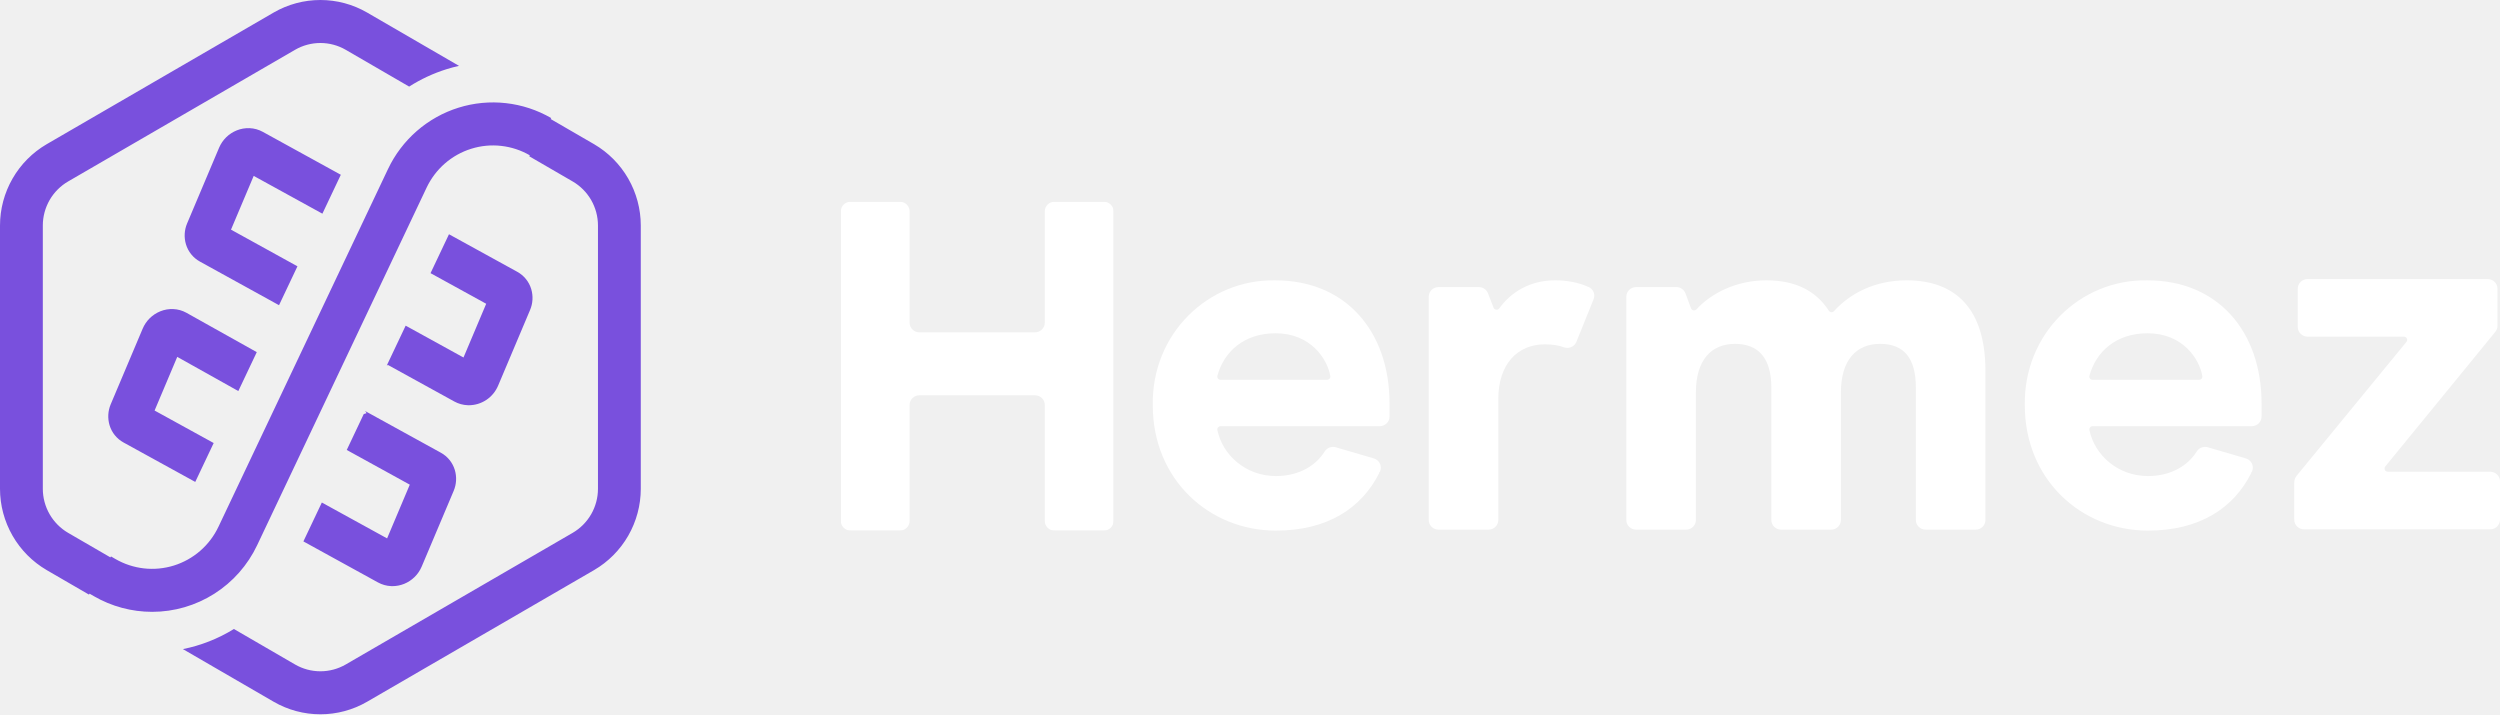
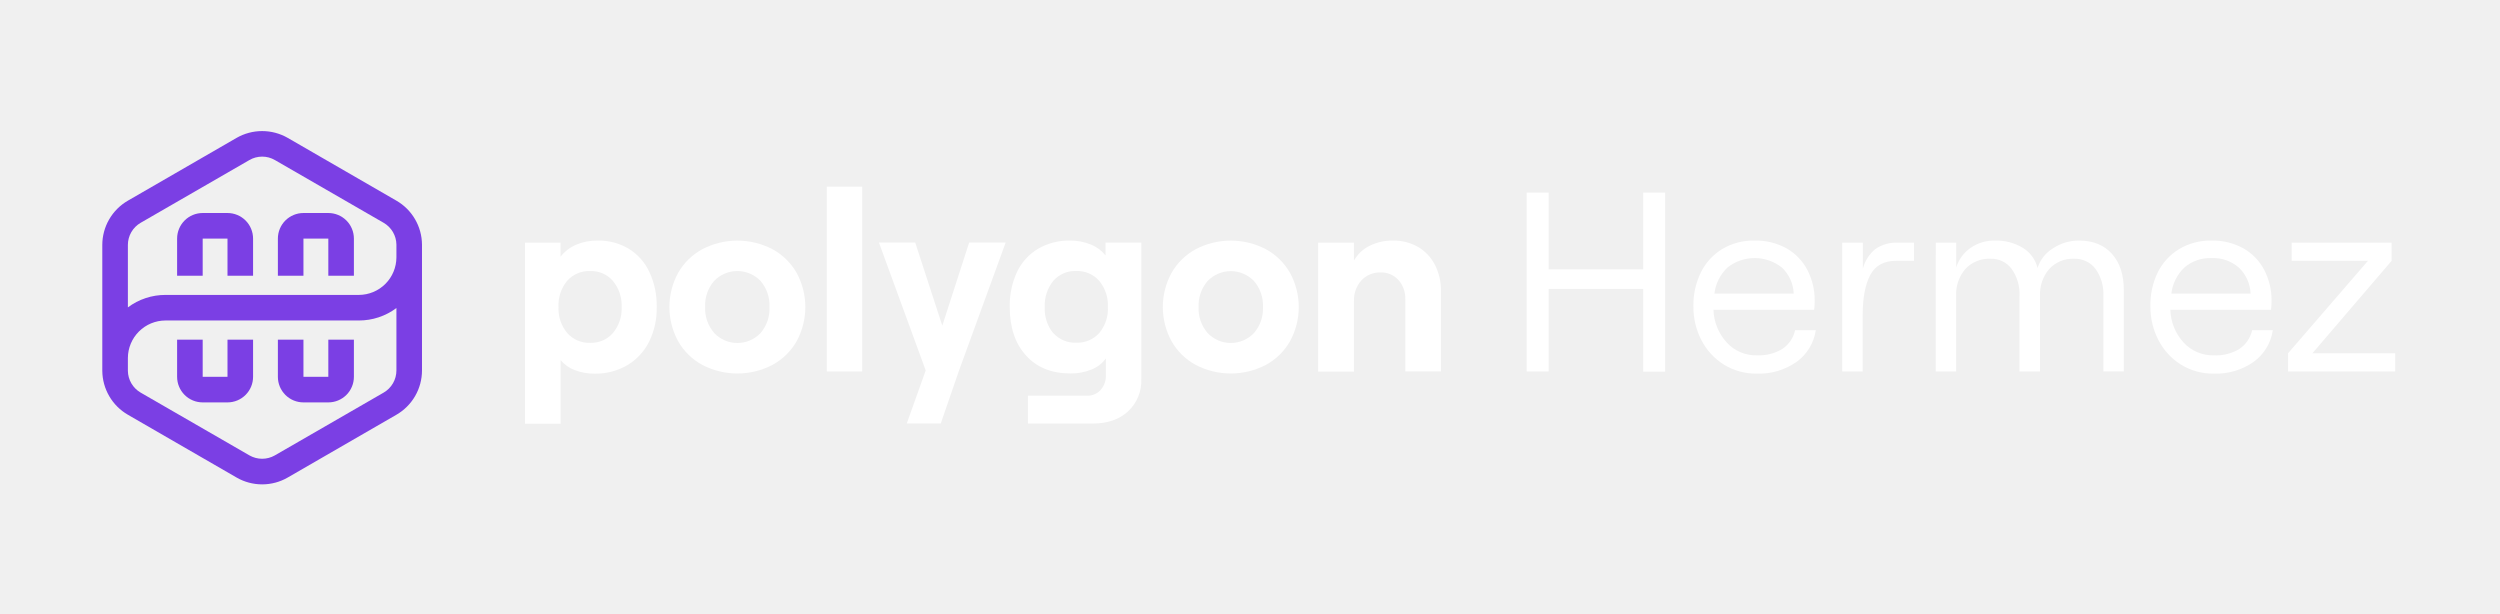
- <svg xmlns="http://www.w3.org/2000/svg" xmlns:xlink="http://www.w3.org/1999/xlink" width="140px" height="40px" viewBox="0 0 140 40" version="1.1">
+ <svg xmlns="http://www.w3.org/2000/svg" width="160px" height="auto" viewBox="0 0 782 192" fill="none">
+   <rect width="782" height="192" fill="none" />
+   <g clip-path="url(#clip0_12_178)">
+     <path d="M164.23 75.9H175.34V80.3C176.601 78.675 178.252 77.396 180.14 76.58C182.284 75.662 184.598 75.209 186.93 75.25C190.363 75.171 193.75 76.062 196.7 77.82C199.509 79.568 201.748 82.098 203.14 85.1C204.73 88.544 205.51 92.307 205.42 96.1C205.501 99.88 204.664 103.624 202.98 107.01C201.435 110.033 199.063 112.554 196.14 114.28C193.056 116.053 189.547 116.951 185.99 116.88C183.861 116.906 181.746 116.526 179.76 115.76C178.047 115.12 176.531 114.045 175.36 112.64V132.54H164.23V75.9ZM177.42 104.16C178.317 105.175 179.428 105.977 180.673 106.51C181.919 107.043 183.267 107.292 184.62 107.24C185.96 107.288 187.293 107.037 188.523 106.504C189.754 105.971 190.849 105.17 191.73 104.16C193.617 101.891 194.588 98.998 194.45 96.05C194.584 93.07 193.604 90.146 191.7 87.85C190.818 86.841 189.722 86.042 188.492 85.511C187.262 84.98 185.929 84.73 184.59 84.78C183.237 84.726 181.89 84.973 180.644 85.504C179.399 86.035 178.287 86.836 177.39 87.85C175.507 90.155 174.549 93.078 174.7 96.05C174.562 98.998 175.533 101.891 177.42 104.16Z" fill="#ffffff" />
+     <path d="M219.7 114.15C216.521 112.437 213.89 109.862 212.11 106.72C210.325 103.445 209.39 99.775 209.39 96.045C209.39 92.315 210.325 88.645 212.11 85.37C213.895 82.232 216.525 79.658 219.7 77.94C223.081 76.179 226.838 75.26 230.65 75.26C234.462 75.26 238.219 76.179 241.6 77.94C244.776 79.661 247.408 82.234 249.2 85.37C250.978 88.647 251.91 92.316 251.91 96.045C251.91 99.773 250.978 103.443 249.2 106.72C247.414 109.86 244.78 112.435 241.6 114.15C238.219 115.91 234.462 116.83 230.65 116.83C226.838 116.83 223.081 115.91 219.7 114.15ZM223.38 104.15C224.315 105.141 225.442 105.931 226.693 106.47C227.944 107.01 229.292 107.289 230.655 107.289C232.017 107.289 233.366 107.01 234.617 106.47C235.868 105.931 236.995 105.141 237.93 104.15C239.848 101.899 240.838 99.003 240.7 96.05C240.835 93.075 239.838 90.159 237.91 87.89C236.971 86.906 235.842 86.123 234.591 85.589C233.341 85.054 231.995 84.778 230.635 84.778C229.275 84.778 227.929 85.054 226.679 85.589C225.428 86.123 224.299 86.906 223.36 87.89C221.425 90.156 220.424 93.073 220.56 96.05C220.439 99.001 221.448 101.886 223.38 104.12V104.15Z" fill="#ffffff" />
+     <path d="M258.63 58.399H269.7V116.189H258.63V58.399Z" fill="#ffffff" />
+     <path d="M289.56 115.87L274.93 75.87H286.28L294.75 101.87L303.15 75.87H314.57L299.95 116L294.27 132.46H283.64L289.56 115.87Z" fill="#ffffff" />
+     <path d="M320.93 111.19C317.537 107.443 315.843 102.396 315.85 96.049C315.76 92.257 316.54 88.494 318.13 85.049C319.555 82.042 321.842 79.525 324.7 77.82C327.735 76.063 331.194 75.174 334.7 75.249C336.931 75.222 339.145 75.644 341.21 76.49C343.011 77.208 344.595 78.379 345.81 79.889V75.889H357V118.58C357.078 120.465 356.747 122.345 356.029 124.091C355.311 125.836 354.223 127.405 352.84 128.69C350.067 131.223 346.4 132.486 341.84 132.479H321.54V123.77H340.08C340.869 123.793 341.654 123.645 342.379 123.334C343.104 123.023 343.753 122.557 344.28 121.97C345.395 120.706 345.982 119.063 345.92 117.38V112.1C344.798 113.672 343.241 114.881 341.44 115.58C339.361 116.423 337.134 116.845 334.89 116.82C328.963 116.826 324.31 114.95 320.93 111.19ZM329.48 104.19C330.378 105.187 331.486 105.974 332.724 106.492C333.962 107.011 335.299 107.249 336.64 107.19C337.985 107.246 339.326 107.007 340.568 106.488C341.811 105.97 342.924 105.185 343.83 104.19C345.73 101.912 346.702 99.002 346.55 96.04C346.693 93.063 345.723 90.14 343.83 87.84C342.934 86.827 341.824 86.026 340.581 85.495C339.337 84.964 337.991 84.716 336.64 84.769C335.293 84.712 333.95 84.958 332.711 85.49C331.471 86.021 330.367 86.824 329.48 87.84C327.61 90.151 326.656 93.07 326.8 96.04C326.635 99.015 327.591 101.945 329.48 104.25V104.19Z" fill="#ffffff" />
+     <path d="M374.04 114.15C370.861 112.437 368.23 109.862 366.45 106.72C364.665 103.445 363.73 99.775 363.73 96.045C363.73 92.315 364.665 88.645 366.45 85.37C368.235 82.232 370.865 79.658 374.04 77.94C377.421 76.179 381.178 75.26 384.99 75.26C388.802 75.26 392.559 76.179 395.94 77.94C399.115 79.658 401.745 82.232 403.53 85.37C405.315 88.645 406.25 92.315 406.25 96.045C406.25 99.775 405.315 103.445 403.53 106.72C401.75 109.862 399.119 112.437 395.94 114.15C392.559 115.91 388.802 116.83 384.99 116.83C381.178 116.83 377.421 115.91 374.04 114.15ZM377.72 104.15C378.655 105.139 379.782 105.928 381.032 106.467C382.282 107.005 383.629 107.283 384.99 107.283C386.351 107.283 387.698 107.005 388.948 106.467C390.198 105.928 391.325 105.139 392.26 104.15C394.185 101.913 395.186 99.028 395.06 96.08C395.196 93.103 394.195 90.186 392.26 87.92C391.322 86.936 390.193 86.154 388.944 85.619C387.694 85.084 386.349 84.809 384.99 84.809C383.631 84.809 382.286 85.084 381.036 85.619C379.787 86.154 378.658 86.936 377.72 87.92C375.785 90.186 374.784 93.103 374.92 96.08C374.796 99.015 375.79 101.888 377.7 104.12L377.72 104.15Z" fill="#ffffff" />
+     <path d="M412.32 75.899H423.52V81.499C424.649 79.516 426.345 77.914 428.39 76.899C430.661 75.775 433.167 75.21 435.7 75.249C438.459 75.192 441.182 75.883 443.58 77.249C445.833 78.577 447.661 80.52 448.85 82.849C450.137 85.399 450.782 88.224 450.73 91.079V116.179H439.58V93.569C439.654 91.367 438.881 89.22 437.42 87.569C436.714 86.796 435.849 86.186 434.883 85.78C433.918 85.374 432.876 85.183 431.83 85.219C430.708 85.183 429.592 85.388 428.557 85.821C427.521 86.254 426.592 86.905 425.83 87.729C424.258 89.498 423.43 91.805 423.52 94.169V116.229H412.32V75.899Z" fill="#ffffff" />
+     <path d="M520.86 60.25V116.25H513.99V90.37H484.42V116.19H477.54V60.25H484.42V84.25H513.99V60.25H520.86Z" fill="#ffffff" />
+     <path d="M532.01 85.25C533.496 82.214 535.817 79.665 538.7 77.9C541.765 76.084 545.278 75.165 548.84 75.25C552.33 75.165 555.781 76.007 558.84 77.69C561.614 79.271 563.874 81.618 565.35 84.45C566.897 87.436 567.68 90.758 567.63 94.12C567.643 95.053 567.59 95.985 567.47 96.91H535.97C536.089 100.711 537.565 104.343 540.13 107.15C541.326 108.451 542.786 109.48 544.412 110.17C546.039 110.86 547.794 111.194 549.56 111.15C552.349 111.284 555.116 110.588 557.51 109.15C559.552 107.784 560.986 105.68 561.51 103.28H567.98C567.694 105.249 567.016 107.141 565.986 108.844C564.955 110.546 563.593 112.024 561.98 113.19C558.346 115.734 553.983 117.026 549.55 116.87C545.899 116.935 542.307 115.949 539.2 114.03C536.227 112.158 533.81 109.523 532.2 106.4C530.512 103.128 529.653 99.492 529.7 95.81C529.627 92.157 530.418 88.539 532.01 85.25ZM561.07 91.84C560.954 88.767 559.649 85.859 557.43 83.73C555.022 81.804 552.035 80.744 548.951 80.722C545.867 80.701 542.865 81.718 540.43 83.61C538.114 85.775 536.64 88.691 536.27 91.84H561.07Z" fill="#ffffff" />
+     <path d="M585 86.05C583.433 89.043 582.65 93.174 582.65 98.44V116.19H576.25V75.9H582.7V84.06C583.317 81.644 584.686 79.487 586.61 77.9C588.662 76.486 591.121 75.784 593.61 75.9H598.7V81.58H593.11C589.277 81.58 586.573 83.07 585 86.05Z" fill="#ffffff" />
+     <path d="M605.51 75.9H611.9V83.66C612.667 81.198 614.228 79.06 616.34 77.58C618.595 76 621.297 75.184 624.05 75.25C627.089 75.163 630.089 75.943 632.7 77.5C633.853 78.193 634.858 79.109 635.654 80.194C636.451 81.279 637.024 82.511 637.34 83.82C638.155 81.273 639.854 79.103 642.13 77.7C644.564 76.08 647.427 75.227 650.35 75.25C654.71 75.25 658.133 76.636 660.62 79.41C663.107 82.183 664.343 85.993 664.33 90.84V116.18H657.94V92.53C658.084 89.539 657.225 86.587 655.5 84.14C654.728 83.109 653.718 82.279 652.557 81.722C651.396 81.165 650.117 80.897 648.83 80.94C647.369 80.867 645.909 81.116 644.555 81.669C643.2 82.222 641.983 83.065 640.99 84.14C639.006 86.472 637.981 89.471 638.12 92.53V116.19H631.7V92.53C631.844 89.539 630.985 86.587 629.26 84.14C628.505 83.111 627.51 82.281 626.361 81.724C625.213 81.166 623.946 80.897 622.67 80.94C621.198 80.864 619.727 81.111 618.36 81.663C616.994 82.216 615.765 83.061 614.76 84.14C612.769 86.469 611.739 89.469 611.88 92.53V116.19H605.49L605.51 75.9Z" fill="#ffffff" />
+     <path d="M674.92 85.25C676.405 82.224 678.723 79.685 681.6 77.93C684.665 76.101 688.182 75.172 691.75 75.25C695.24 75.166 698.691 76.008 701.75 77.69C704.524 79.271 706.785 81.618 708.26 84.45C709.807 87.436 710.59 90.758 710.54 94.12C710.553 95.052 710.5 95.985 710.38 96.91H678.88C678.996 100.709 680.468 104.342 683.03 107.15C684.229 108.45 685.691 109.479 687.318 110.168C688.946 110.858 690.703 111.193 692.47 111.15C695.276 111.293 698.062 110.597 700.47 109.15C702.512 107.784 703.946 105.68 704.47 103.28H710.94C710.654 105.249 709.975 107.141 708.945 108.843C707.914 110.545 706.552 112.024 704.94 113.19C701.31 115.734 696.95 117.026 692.52 116.87C688.869 116.935 685.277 115.949 682.17 114.03C679.195 112.16 676.777 109.525 675.17 106.4C673.477 103.143 672.611 99.52 672.65 95.85C672.558 92.187 673.336 88.554 674.92 85.25ZM703.98 91.84C703.864 88.767 702.559 85.859 700.34 83.73C697.974 81.654 694.894 80.579 691.75 80.73C688.689 80.608 685.693 81.636 683.35 83.61C681.037 85.776 679.567 88.692 679.2 91.84H703.98Z" fill="#ffffff" />
+     <path d="M715.7 110.509L740.7 81.579H716.84V75.899H748.1V81.579L723.32 110.509H749.21V116.189H715.7V110.509Z" fill="#ffffff" />
+     <path d="M124 62.77L90 43.13C87.565 41.734 84.807 41 82 41C79.193 41 76.435 41.734 74 43.13L40 62.77C37.567 64.174 35.547 66.195 34.143 68.628C32.738 71.061 31.999 73.821 32 76.63V115.99C32.02 118.779 32.769 121.514 34.172 123.924C35.576 126.334 37.585 128.335 40 129.73L74 149.37C76.432 150.774 79.191 151.513 82 151.513C84.809 151.513 87.568 150.774 90 149.37L124 129.73C126.433 128.325 128.453 126.305 129.857 123.872C131.262 121.439 132.001 118.679 132 115.87V76.51C131.98 73.721 131.231 70.986 129.827 68.576C128.424 66.166 126.415 64.164 124 62.77ZM40 76.63C39.998 75.224 40.367 73.841 41.069 72.623C41.771 71.405 42.782 70.393 44 69.69L78 50.07C79.215 49.363 80.595 48.99 82 48.99C83.405 48.99 84.785 49.363 86 50.07L120 69.69C121.2 70.383 122.2 71.376 122.901 72.571C123.603 73.767 123.981 75.124 124 76.51V80.51C123.989 83.624 122.746 86.607 120.543 88.807C118.339 91.007 115.354 92.245 112.24 92.25H51.76C47.521 92.24 43.393 93.609 40 96.15V76.63ZM124 115.87C124.002 117.276 123.633 118.658 122.931 119.876C122.229 121.095 121.218 122.107 120 122.81L86 142.43C84.784 143.132 83.404 143.502 82 143.502C80.596 143.502 79.216 143.132 78 142.43L44 122.81C42.8 122.117 41.8 121.124 41.099 119.928C40.397 118.733 40.019 117.376 40 115.99V111.99C40.011 108.876 41.254 105.893 43.457 103.693C45.661 101.493 48.646 100.255 51.76 100.25H112.24C116.479 100.26 120.607 98.891 124 96.35V115.87Z" fill="#7B3FE4" />
+     <path d="M63.4 74.63H71.16V86.25H79.16V74.63C79.16 72.508 78.317 70.473 76.817 68.973C75.317 67.473 73.282 66.63 71.16 66.63H63.4C61.278 66.63 59.243 67.473 57.743 68.973C56.243 70.473 55.4 72.508 55.4 74.63V86.25H63.4V74.63Z" fill="#7B3FE4" />
+     <path d="M71.16 117.87H63.4V106.25H55.4V117.87C55.4 119.992 56.243 122.027 57.743 123.527C59.243 125.027 61.278 125.87 63.4 125.87H71.16C73.282 125.87 75.317 125.027 76.817 123.527C78.317 122.027 79.16 119.992 79.16 117.87V106.25H71.16V117.87Z" fill="#7B3FE4" />
+     <path d="M94.92 74.63H102.7V86.25H110.7V74.63C110.7 72.508 109.857 70.473 108.357 68.973C106.857 67.473 104.822 66.63 102.7 66.63H94.92C92.798 66.63 90.763 67.473 89.263 68.973C87.763 70.473 86.92 72.508 86.92 74.63V86.25H94.92V74.63Z" fill="#7B3FE4" />
+     <path d="M102.7 117.87H94.92V106.25H86.92V117.87C86.92 119.992 87.763 122.027 89.263 123.527C90.763 125.027 92.798 125.87 94.92 125.87H102.7C104.822 125.87 106.857 125.027 108.357 123.527C109.857 122.027 110.7 119.992 110.7 117.87V106.25H102.7V117.87Z" fill="#7B3FE4" />
+   </g>
  <defs>
-     <polygon id="path-1" points="0 0 15.272 0 15.272 18.418 0 18.418" />
+     <clipPath id="clip0_12_178">
+       <rect width="717.21" height="110.51" fill="white" transform="translate(32 41)" />
+     </clipPath>
  </defs>
-   <g id="Page-1" stroke="none" stroke-width="1" fill="none" fill-rule="evenodd">
-     <g id="Group-45-Copy-2">
-       <g id="Group-32" transform="translate(47.08686, 11.29615)">
-         <g id="Fill-1-Clipped">
-           <mask id="mask-2" fill="white">
-             <use xlink:href="#path-1" />
-           </mask>
-           <g id="path-1" />
-           <path d="M3.851,17.879 L3.851,11.379 C3.851,11.082 4.097,10.84 4.4,10.84 L10.872,10.84 C11.175,10.84 11.421,11.082 11.421,11.379 L11.421,17.879 C11.421,18.177 11.666,18.418 11.969,18.418 L14.723,18.418 C15.026,18.418 15.272,18.177 15.272,17.879 L15.272,0.539 C15.272,0.241 15.026,0 14.723,0 L11.969,0 C11.666,0 11.421,0.241 11.421,0.539 L11.421,6.776 C11.421,7.073 11.175,7.315 10.872,7.315 L4.4,7.315 C4.097,7.315 3.851,7.073 3.851,6.776 L3.851,0.539 C3.851,0.241 3.606,0 3.303,0 L0.549,0 C0.246,0 -2.74349834e-05,0.241 -2.74349834e-05,0.539 L-2.74349834e-05,17.879 C-2.74349834e-05,18.177 0.246,18.418 0.549,18.418 L3.303,18.418 C3.606,18.418 3.851,18.177 3.851,17.879" id="Fill-1" fill="#FFFFFF" fill-rule="nonzero" mask="url(#mask-2)" />
-         </g>
-         <path d="M30.153,15.183 C30.153,15.185 30.152,15.187 30.151,15.188 L30.155,15.188 C30.162,15.178 30.166,15.168 30.169,15.157 C30.165,15.167 30.16,15.175 30.153,15.183 L30.153,15.183 Z" id="Fill-4" fill="#2B2B2B" fill-rule="nonzero" />
-         <path d="M21.264,9.973 C21.145,9.973 21.056,9.861 21.087,9.748 C21.452,8.397 22.582,7.367 24.342,7.367 C26.315,7.367 27.244,8.805 27.41,9.761 C27.429,9.872 27.344,9.973 27.23,9.973 L21.264,9.973 Z M24.338,4.404 C20.569,4.325 17.388,7.407 17.469,11.411 C17.469,15.547 20.623,18.418 24.365,18.418 C27.248,18.418 29.164,17.163 30.154,15.184 L30.149,15.184 C30.151,15.183 30.152,15.181 30.152,15.179 C30.158,15.171 30.164,15.163 30.167,15.154 C30.171,15.149 30.174,15.143 30.177,15.138 C30.183,15.127 30.188,15.116 30.192,15.106 C30.195,15.102 30.197,15.097 30.199,15.092 C30.224,15.03 30.238,14.963 30.238,14.892 C30.238,14.637 30.057,14.422 29.814,14.367 L29.813,14.367 L29.813,14.364 L27.738,13.758 L27.709,13.75 L27.708,13.75 C27.662,13.736 27.613,13.73 27.563,13.73 C27.354,13.73 27.171,13.846 27.078,14.016 L27.076,14.016 C26.618,14.736 25.704,15.363 24.365,15.363 C22.662,15.363 21.369,14.171 21.086,12.785 C21.064,12.674 21.151,12.57 21.266,12.57 L30.178,12.57 C30.482,12.57 30.727,12.329 30.727,12.031 L30.727,11.306 C30.727,7.249 28.268,4.404 24.338,4.404 L24.338,4.404 Z" id="Fill-6" fill="#FFFFFF" fill-rule="nonzero" />
-         <polygon id="Fill-8" fill="#FDF5EC" fill-rule="nonzero" points="29.814 14.368 29.815 14.371 29.814 14.371" />
-         <path d="M30.155,15.188 L30.151,15.188 C30.152,15.187 30.153,15.185 30.153,15.183 L30.155,15.188 Z" id="Fill-10" fill="#FDF5EC" fill-rule="nonzero" />
-         <path d="M78.985,15.188 L78.989,15.188 C78.996,15.179 79,15.169 79.002,15.16 C78.997,15.169 78.991,15.179 78.985,15.188" id="Fill-12" fill="#2B2B2B" fill-rule="nonzero" />
-         <path d="M79.002,15.16 C79,15.169 78.996,15.179 78.989,15.188 L78.985,15.188 C78.991,15.179 78.997,15.169 79.002,15.16" id="Fill-14" fill="#FDF5EC" fill-rule="nonzero" />
-         <path d="M70.099,9.973 C69.979,9.973 69.89,9.861 69.921,9.748 C70.286,8.397 71.416,7.367 73.176,7.367 C75.149,7.367 76.079,8.805 76.244,9.761 C76.264,9.872 76.178,9.973 76.064,9.973 L70.099,9.973 Z M73.173,4.404 C69.403,4.325 66.223,7.407 66.303,11.411 C66.303,15.547 69.457,18.418 73.199,18.418 C76.082,18.418 77.999,17.163 78.988,15.184 L78.983,15.184 C78.99,15.175 78.995,15.166 79.001,15.157 C79.002,15.156 79.002,15.155 79.002,15.154 C79.005,15.149 79.008,15.143 79.011,15.138 C79.019,15.124 79.027,15.108 79.033,15.092 C79.059,15.03 79.072,14.963 79.072,14.892 C79.072,14.636 78.89,14.422 78.647,14.367 L78.647,14.364 L76.572,13.758 C76.562,13.755 76.553,13.752 76.544,13.75 C76.541,13.749 76.537,13.748 76.534,13.747 C76.491,13.736 76.445,13.73 76.397,13.73 C76.188,13.73 76.005,13.846 75.913,14.016 L75.911,14.016 C75.453,14.736 74.538,15.363 73.199,15.363 C71.496,15.363 70.203,14.171 69.921,12.785 C69.898,12.674 69.986,12.57 70.101,12.57 L79.013,12.57 C79.316,12.57 79.561,12.329 79.561,12.031 L79.561,11.306 C79.561,7.249 77.102,4.404 73.173,4.404 L73.173,4.404 Z" id="Fill-16" fill="#FFFFFF" fill-rule="nonzero" />
-         <path d="M41.204,7.82 L41.205,7.82 L41.201,7.828 C41.202,7.826 41.203,7.823 41.204,7.82" id="Fill-18" fill="#2B2B2B" fill-rule="nonzero" />
-         <path d="M41.843,4.764 C41.833,4.759 41.822,4.756 41.812,4.753 L41.812,4.751 C41.822,4.755 41.833,4.759 41.843,4.764" id="Fill-20" fill="#2B2B2B" fill-rule="nonzero" />
-         <path d="M41.205,7.82 L41.201,7.828 C41.202,7.826 41.203,7.823 41.204,7.82 L41.205,7.82 Z" id="Fill-22" fill="#FDF5EC" fill-rule="nonzero" />
-         <path d="M41.843,4.764 C41.833,4.759 41.822,4.756 41.812,4.753 L41.812,4.751 C41.822,4.755 41.833,4.759 41.843,4.764" id="Fill-24" fill="#FDF5EC" fill-rule="nonzero" />
-         <path d="M42.193,5.263 C42.193,5.333 42.179,5.401 42.155,5.463 L42.154,5.463 C42.153,5.466 42.151,5.471 42.149,5.475 L41.204,7.816 L41.203,7.816 C41.202,7.819 41.201,7.822 41.2,7.825 C41.198,7.83 41.196,7.834 41.194,7.84 C41.192,7.847 41.188,7.854 41.185,7.862 C41.1,8.052 40.906,8.185 40.682,8.185 C40.623,8.185 40.566,8.176 40.512,8.158 L40.512,8.16 C40.211,8.042 39.846,7.987 39.424,7.987 C38.656,7.987 38.005,8.264 37.545,8.786 C37.085,9.308 36.818,10.076 36.818,11.06 L36.818,17.825 C36.818,18.123 36.572,18.364 36.269,18.364 L33.471,18.364 C33.168,18.364 32.922,18.123 32.922,17.825 L32.922,5.319 C32.922,5.021 33.168,4.78 33.471,4.78 L35.727,4.78 C35.954,4.78 36.158,4.918 36.239,5.127 L36.552,5.933 C36.604,6.066 36.787,6.09 36.871,5.974 C37.526,5.067 38.583,4.402 40,4.402 C40.671,4.402 41.282,4.521 41.811,4.747 L41.811,4.749 C41.821,4.752 41.831,4.755 41.841,4.76 C41.843,4.76 41.845,4.761 41.847,4.762 C41.858,4.767 41.868,4.772 41.879,4.776 C41.89,4.782 41.902,4.788 41.914,4.794 C41.916,4.795 41.919,4.796 41.921,4.798 C42.083,4.891 42.193,5.065 42.193,5.263" id="Fill-26" fill="#FFFFFF" fill-rule="nonzero" />
-         <path d="M47.883,17.825 L47.883,10.683 C47.883,8.877 48.734,7.96 50.078,7.96 C51.395,7.96 52.108,8.769 52.108,10.413 L52.108,17.825 C52.108,18.123 52.354,18.364 52.657,18.364 L55.455,18.364 C55.758,18.364 56.004,18.123 56.004,17.825 L56.004,10.683 C56.004,8.877 56.854,7.96 58.199,7.96 C59.543,7.96 60.201,8.769 60.201,10.413 L60.201,17.825 C60.201,18.123 60.447,18.364 60.75,18.364 L63.549,18.364 C63.852,18.364 64.097,18.123 64.097,17.825 L64.097,9.47 C64.097,6.02 62.451,4.402 59.68,4.402 C57.899,4.402 56.507,5.142 55.617,6.127 C55.536,6.217 55.392,6.204 55.327,6.103 C54.601,4.977 53.437,4.402 51.834,4.402 C50.142,4.402 48.729,5.133 47.916,6.027 C47.824,6.128 47.656,6.094 47.609,5.967 L47.301,5.135 C47.222,4.922 47.016,4.78 46.786,4.78 L44.536,4.78 C44.233,4.78 43.987,5.021 43.987,5.319 L43.987,17.825 C43.987,18.123 44.233,18.364 44.536,18.364 L47.334,18.364 C47.638,18.364 47.883,18.123 47.883,17.825" id="Fill-28" fill="#FFFFFF" fill-rule="nonzero" />
-         <path d="M92.913,17.807 L92.913,15.659 C92.913,15.362 92.667,15.12 92.364,15.12 L86.635,15.12 C86.57,15.12 86.507,15.09 86.474,15.035 C86.432,14.966 86.441,14.885 86.487,14.828 L92.651,7.287 C92.729,7.191 92.772,7.072 92.772,6.95 L92.772,4.87 C92.772,4.572 92.526,4.331 92.223,4.331 L82.137,4.331 C81.834,4.331 81.588,4.572 81.588,4.87 L81.588,7.017 C81.588,7.315 81.834,7.556 82.137,7.556 L87.526,7.556 C87.591,7.556 87.655,7.587 87.688,7.641 C87.73,7.711 87.721,7.792 87.674,7.849 L81.532,15.337 C81.44,15.449 81.39,15.588 81.39,15.732 L81.39,17.807 C81.39,18.105 81.636,18.346 81.939,18.346 L92.364,18.346 C92.667,18.346 92.913,18.105 92.913,17.807" id="Fill-30" fill="#FFFFFF" fill-rule="nonzero" />
-       </g>
-       <g id="hermez" fill="#7950DD">
-         <path d="M15.326,39.298 C16.122,39.759 17.024,40.001 17.942,40 C18.86,40.001 19.762,39.759 20.557,39.298 L33.269,31.925 C34.063,31.462 34.722,30.799 35.181,30 C35.64,29.201 35.883,28.296 35.884,27.373 L35.884,12.627 C35.883,11.705 35.64,10.799 35.181,10 C34.722,9.202 34.063,8.538 33.269,8.075 L30.838,6.666 L30.869,6.612 C30.09,6.161 29.227,5.876 28.333,5.776 C27.44,5.675 26.535,5.762 25.677,6.03 C24.818,6.298 24.024,6.742 23.344,7.334 C22.665,7.925 22.114,8.652 21.728,9.467 L12.235,29.496 C11.991,30.012 11.643,30.471 11.214,30.845 C10.784,31.219 10.282,31.499 9.74,31.669 C9.197,31.838 8.625,31.893 8.06,31.83 C7.496,31.766 6.95,31.586 6.458,31.301 L6.214,31.159 L6.183,31.213 L3.814,29.839 C3.384,29.588 3.027,29.229 2.778,28.796 C2.53,28.364 2.398,27.873 2.398,27.373 L2.398,12.627 C2.398,12.127 2.53,11.637 2.778,11.204 C3.027,10.772 3.384,10.412 3.814,10.162 L16.525,2.788 C16.956,2.539 17.445,2.408 17.942,2.408 C18.439,2.408 18.928,2.539 19.359,2.788 L22.912,4.849 C23.564,4.434 24.268,4.105 25.009,3.874 C25.239,3.802 25.471,3.74 25.704,3.688 L20.557,0.702 C19.762,0.242 18.86,0 17.942,0 C17.024,0 16.122,0.242 15.326,0.702 L2.615,8.075 C1.821,8.538 1.162,9.201 0.703,10 C0.244,10.799 0.001,11.705 0,12.627 L0,27.373 C0.001,28.296 0.244,29.201 0.703,30 C1.162,30.799 1.821,31.462 2.615,31.925 L4.984,33.299 L5.79,31.896 L5.015,33.245 L5.259,33.387 C6.251,33.961 7.376,34.263 8.521,34.263 C9.752,34.263 10.958,33.912 11.998,33.252 C13.039,32.592 13.871,31.649 14.4,30.532 L23.892,10.503 C24.137,9.988 24.485,9.528 24.914,9.154 C25.344,8.781 25.846,8.5 26.388,8.331 C26.931,8.161 27.503,8.106 28.067,8.17 C28.632,8.233 29.178,8.413 29.67,8.698 L29.639,8.752 L32.07,10.162 C32.5,10.412 32.857,10.772 33.106,11.204 C33.354,11.637 33.486,12.127 33.486,12.627 L33.486,27.373 C33.486,27.873 33.354,28.364 33.106,28.796 C32.857,29.229 32.5,29.588 32.07,29.839 L19.359,37.212 C18.928,37.461 18.439,37.592 17.942,37.592 C17.445,37.592 16.956,37.461 16.525,37.212 L13.099,35.224 C12.217,35.768 11.25,36.147 10.243,36.35 L15.326,39.298 Z M14.717,7.384 L19.086,9.787 L18.054,11.966 L14.207,9.85 L12.936,12.86 L16.657,14.913 L15.625,17.091 L11.194,14.648 C10.817,14.441 10.536,14.093 10.413,13.679 C10.298,13.294 10.321,12.88 10.479,12.51 L12.269,8.272 C12.362,8.054 12.496,7.857 12.664,7.69 C12.834,7.523 13.036,7.391 13.257,7.302 C13.484,7.21 13.728,7.168 13.973,7.177 C14.234,7.187 14.489,7.257 14.717,7.384 Z M24.11,15.297 L25.143,13.118 L28.967,15.221 C29.344,15.428 29.625,15.775 29.749,16.188 C29.864,16.575 29.841,16.99 29.683,17.361 L27.894,21.598 C27.757,21.921 27.529,22.198 27.238,22.393 C26.947,22.588 26.605,22.692 26.255,22.694 C26.233,22.694 26.211,22.693 26.189,22.692 C25.929,22.682 25.674,22.611 25.445,22.486 L21.713,20.431 L21.712,20.432 L21.71,20.434 L21.71,20.434 C21.708,20.435 21.707,20.436 21.705,20.438 C21.704,20.438 21.704,20.439 21.703,20.44 C21.694,20.449 21.686,20.46 21.68,20.471 L21.661,20.464 L22.716,18.238 C22.742,18.252 22.768,18.265 22.794,18.279 L25.956,20.02 L27.227,17.011 L24.11,15.297 Z M20.45,23.019 L20.447,23.025 C20.482,23.055 20.509,23.095 20.523,23.14 L20.37,23.187 L19.418,25.198 L22.948,27.141 L21.677,30.15 L18.023,28.141 L16.99,30.319 L21.164,32.615 C21.394,32.741 21.649,32.813 21.91,32.823 C21.932,32.824 21.954,32.824 21.976,32.824 C22.199,32.824 22.42,32.781 22.628,32.698 C22.848,32.61 23.048,32.478 23.218,32.312 C23.387,32.146 23.522,31.947 23.615,31.728 L25.405,27.491 C25.562,27.12 25.585,26.705 25.47,26.318 C25.346,25.906 25.065,25.558 24.688,25.352 L20.45,23.019 Z M10.437,17.514 L14.379,19.72 L13.346,21.899 L9.926,19.985 L8.657,22.99 L11.966,24.81 L10.934,26.988 L6.917,24.779 C6.54,24.573 6.259,24.225 6.135,23.812 C6.02,23.426 6.043,23.011 6.2,22.64 L7.99,18.404 C8.082,18.187 8.215,17.99 8.383,17.823 C8.553,17.656 8.755,17.523 8.977,17.433 C9.206,17.34 9.452,17.297 9.699,17.308 C9.958,17.318 10.211,17.389 10.437,17.514 Z" id="Shape" />
-       </g>
-     </g>
-   </g>
</svg>
